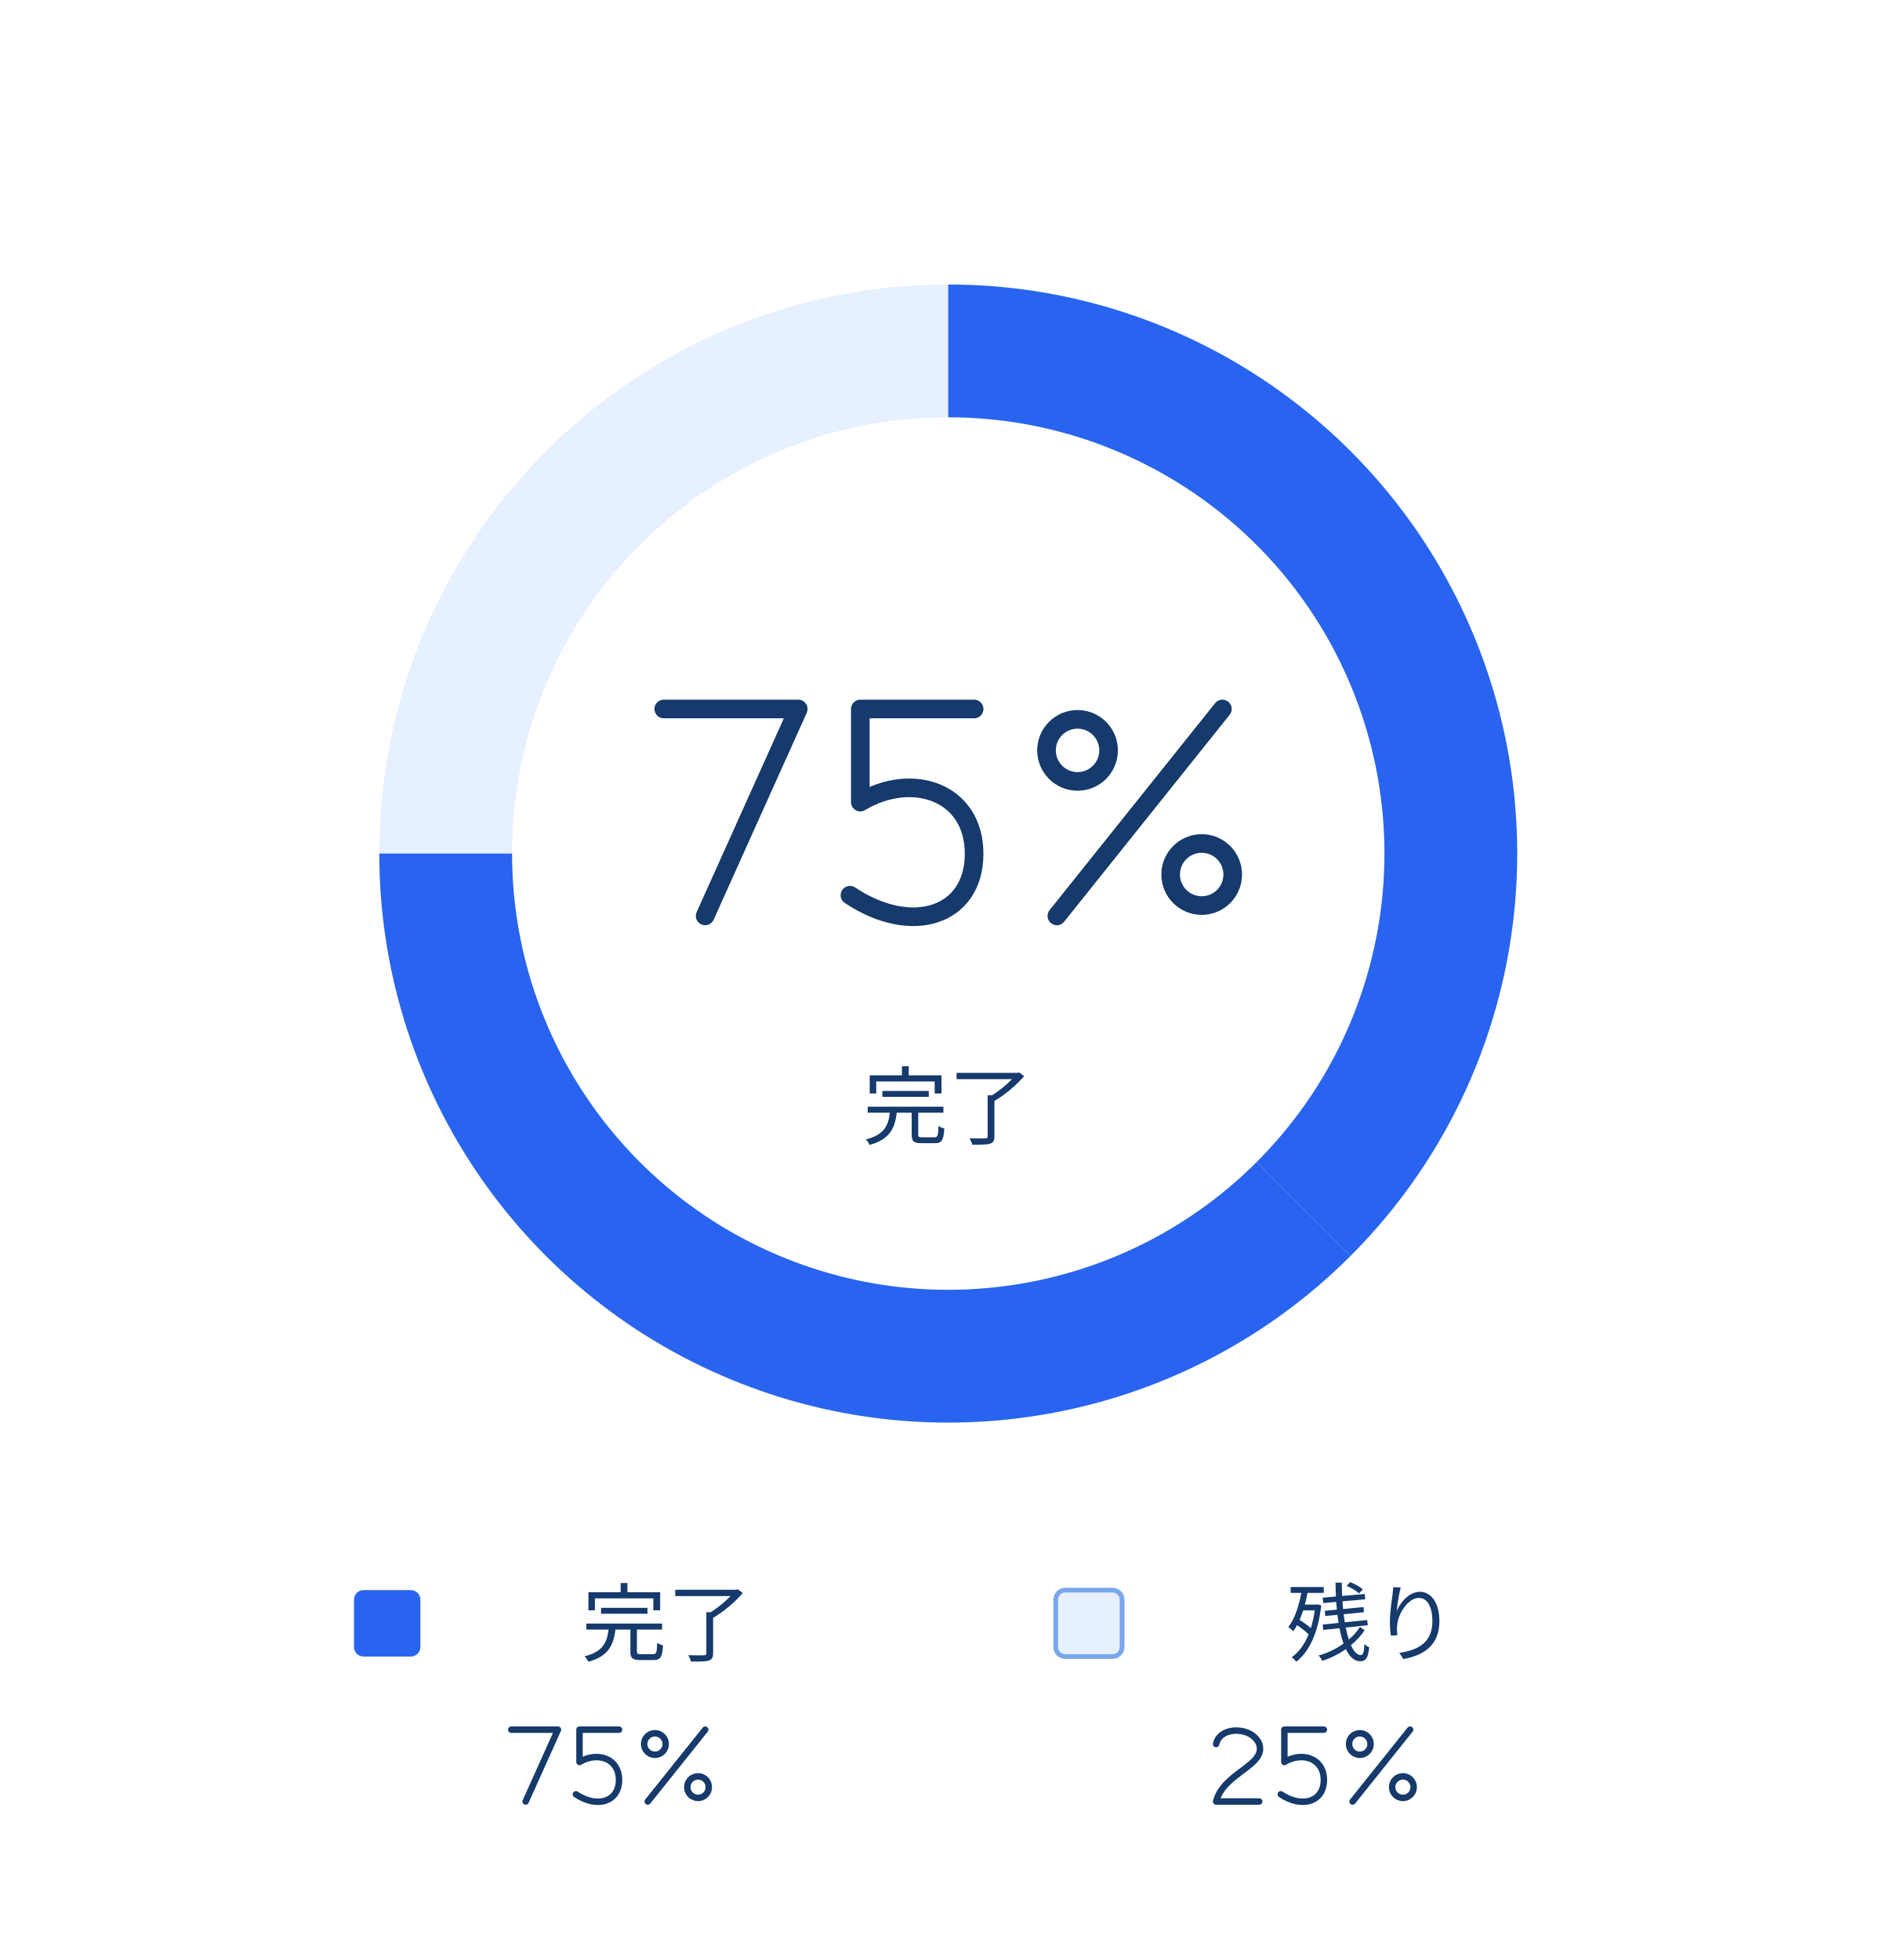
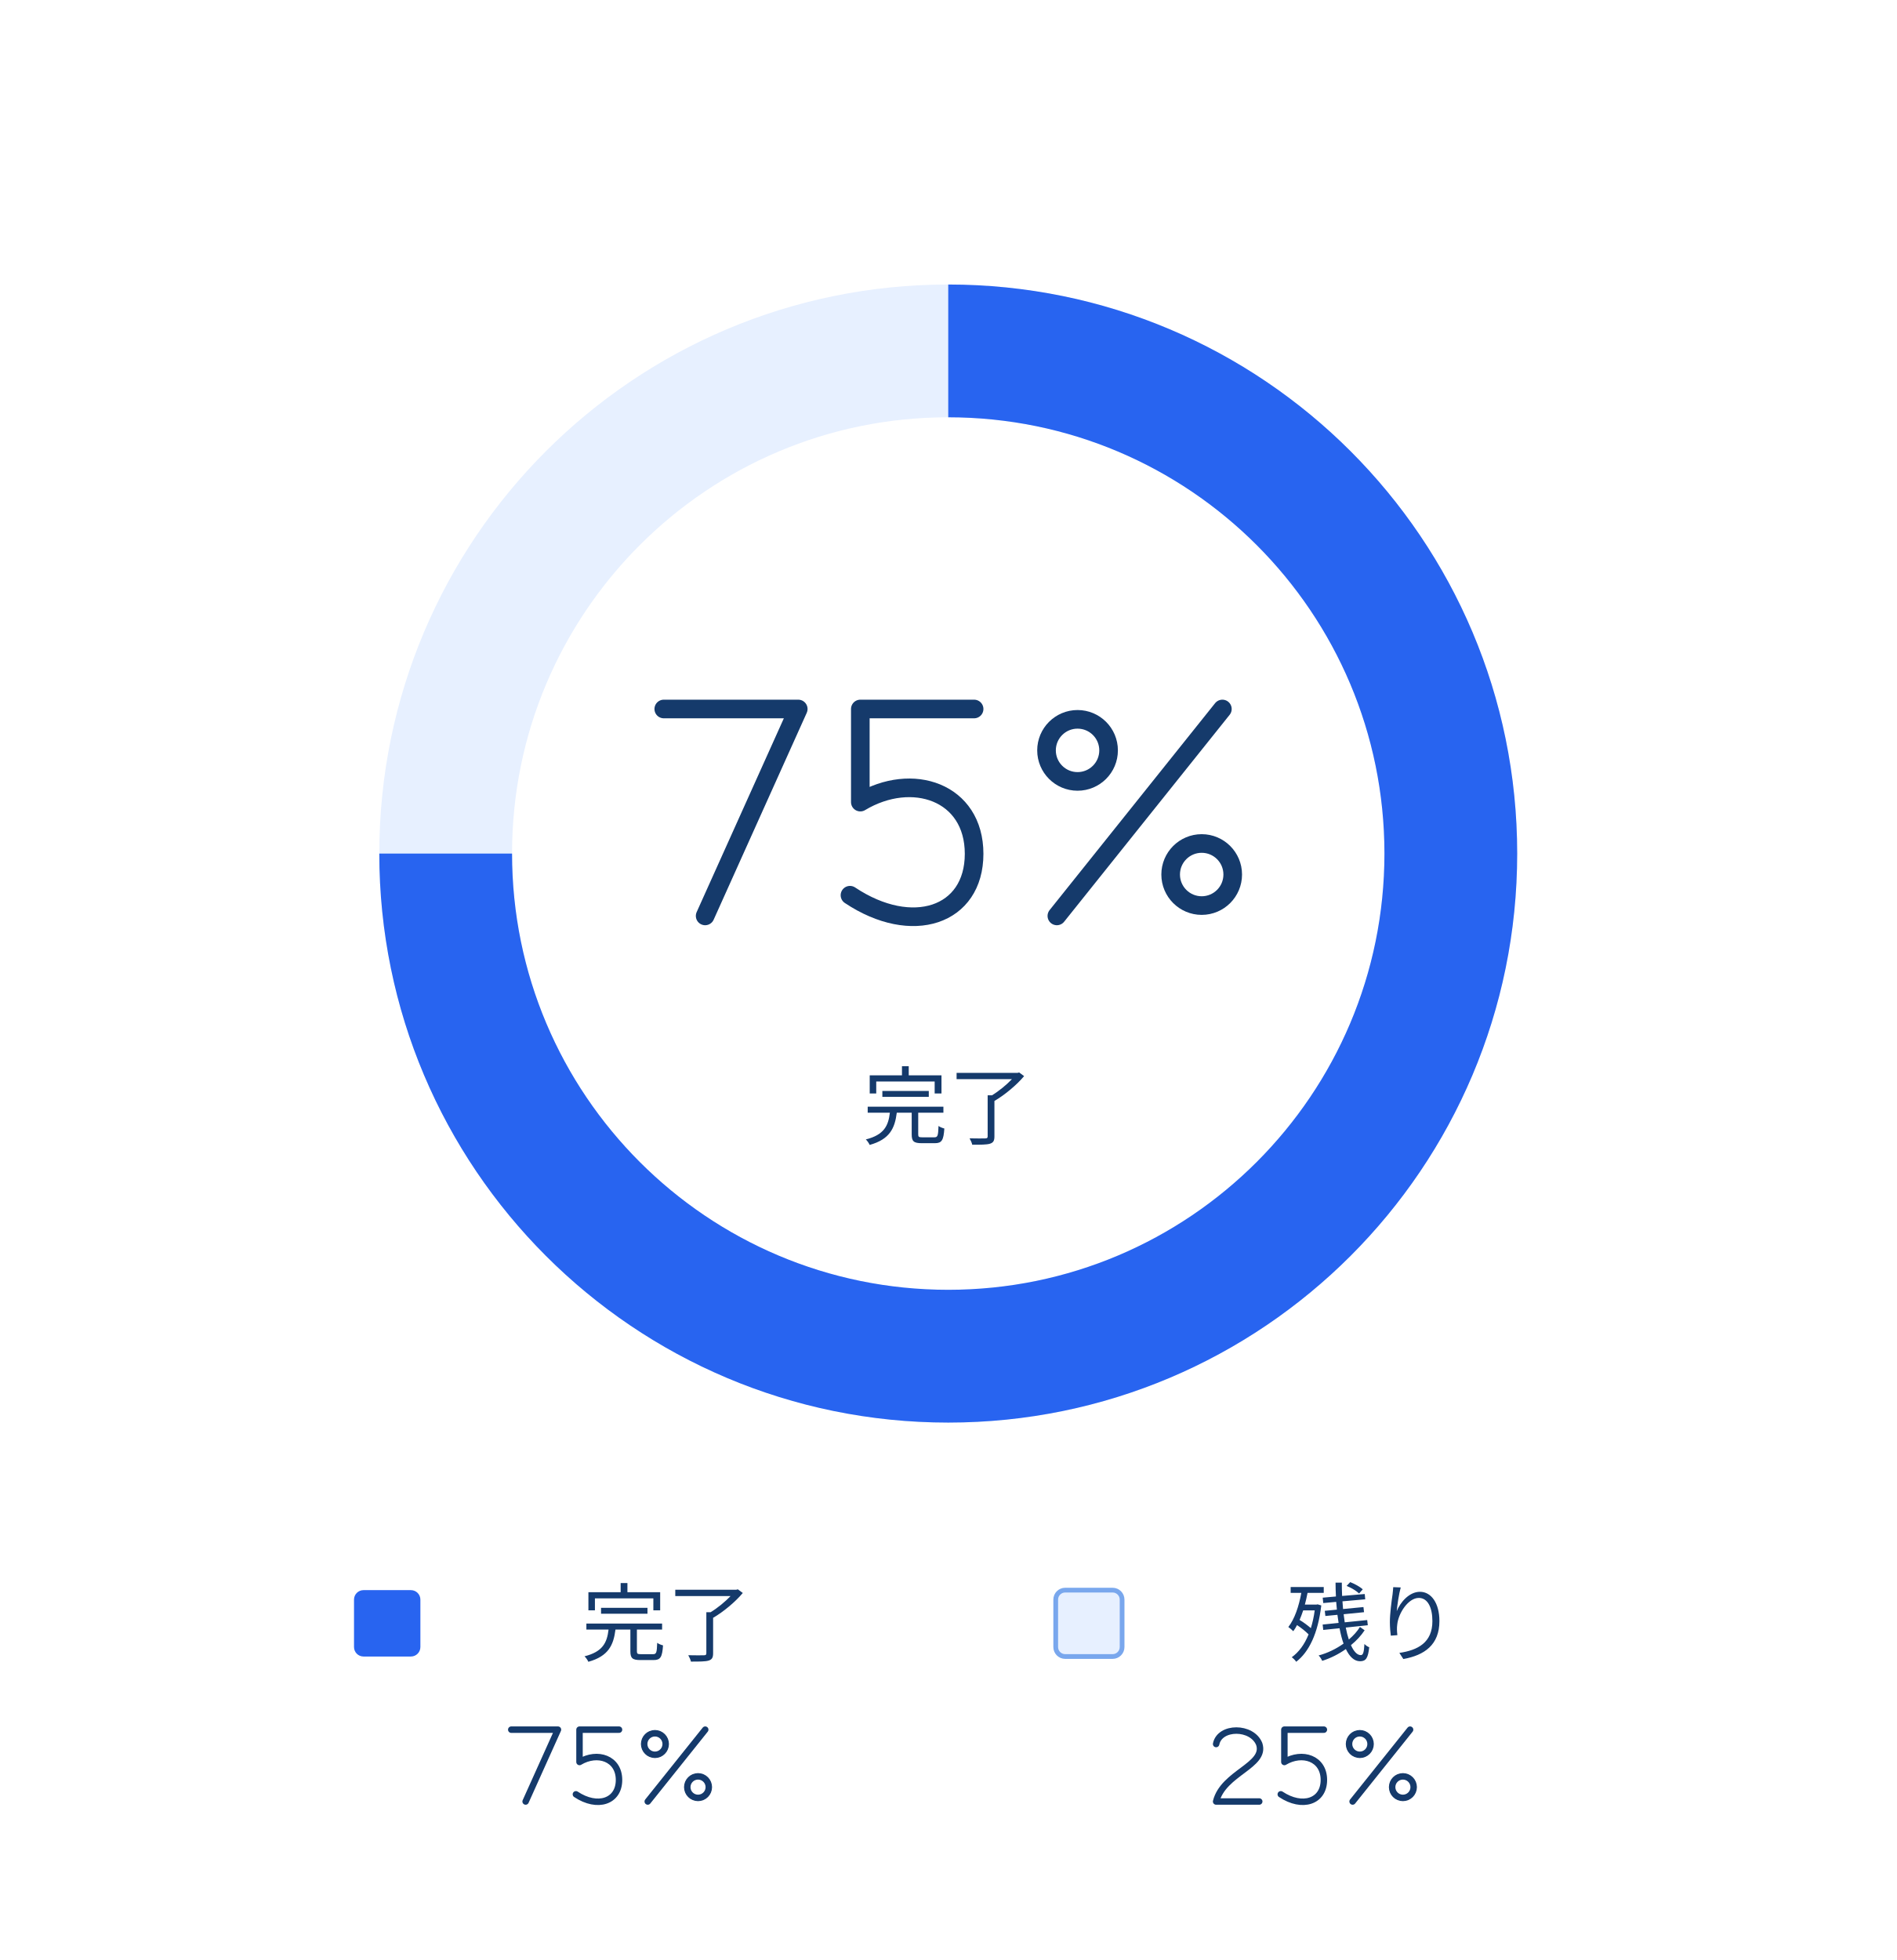
<svg xmlns="http://www.w3.org/2000/svg" width="600" height="620" viewBox="0 0 600 620" role="img" aria-labelledby="title desc">
  <circle cx="300" cy="270" r="159" fill="none" stroke="#E7F0FF" stroke-width="42" data-stroke-role="pale" />
-   <path d="M300 90A180 180 0 0 1 427.279 397.279L397.581 367.581A138 138 0 0 0 300 132Z" fill="#2864F0" stroke="none" stroke-width="2" stroke-linejoin="round" stroke-linecap="round" data-fill-role="accent" />
-   <path d="M427.279 397.279A180 180 0 0 1 120 270L162 270A138 138 0 0 0 397.581 367.581Z" fill="#2864F0" stroke="none" stroke-width="2" stroke-linejoin="round" stroke-linecap="round" data-fill-role="accent" />
+   <path d="M300 90A180 180 0 1 1 120 270L162 270A138 138 0 1 0 300 132Z" fill="#2864F0" stroke="none" stroke-width="2" stroke-linejoin="round" stroke-linecap="round" data-fill-role="accent" />
  <g transform="translate(210 221) scale(3.272727)">
    <g transform="translate(0 0) scale(1)">
      <path d="M0 1H13L4 21" fill="none" stroke="#153A6B" stroke-width="1.8" stroke-linejoin="round" stroke-linecap="round" data-stroke-role="ink" />
    </g>
    <g transform="translate(18 0) scale(1)">
      <path d="M12 1H1V10C6 7 12 9 12 15C12 21 6 23 0 19" fill="none" stroke="#153A6B" stroke-width="1.8" stroke-linejoin="round" stroke-linecap="round" data-stroke-role="ink" />
    </g>
    <g transform="translate(36 0) scale(1)">
      <circle cx="4" cy="5" r="3" fill="none" stroke="#153A6B" stroke-width="1.8" data-stroke-role="ink" />
      <circle cx="16" cy="17" r="3" fill="none" stroke="#153A6B" stroke-width="1.8" data-stroke-role="ink" />
      <path d="M2 21L18 1" fill="none" stroke="#153A6B" stroke-width="1.8" stroke-linejoin="round" stroke-linecap="round" data-stroke-role="ink" />
    </g>
  </g>
  <rect x="112" y="503" width="21" height="21" rx="3" fill="#2864F0" stroke="none" stroke-width="2" data-fill-role="accent" />
  <rect x="334" y="503" width="21" height="21" rx="3" fill="#E7F0FF" stroke="#79A7ED" stroke-width="1.5" data-fill-role="pale" data-stroke-role="mid" />
  <g transform="translate(161.75 546) scale(1.136364)">
    <g transform="translate(0 0) scale(1)">
      <path d="M0 1H13L4 21" fill="none" stroke="#153A6B" stroke-width="1.8" stroke-linejoin="round" stroke-linecap="round" data-stroke-role="ink" />
    </g>
    <g transform="translate(18 0) scale(1)">
      <path d="M12 1H1V10C6 7 12 9 12 15C12 21 6 23 0 19" fill="none" stroke="#153A6B" stroke-width="1.8" stroke-linejoin="round" stroke-linecap="round" data-stroke-role="ink" />
    </g>
    <g transform="translate(36 0) scale(1)">
      <circle cx="4" cy="5" r="3" fill="none" stroke="#153A6B" stroke-width="1.8" data-stroke-role="ink" />
      <circle cx="16" cy="17" r="3" fill="none" stroke="#153A6B" stroke-width="1.8" data-stroke-role="ink" />
      <path d="M2 21L18 1" fill="none" stroke="#153A6B" stroke-width="1.8" stroke-linejoin="round" stroke-linecap="round" data-stroke-role="ink" />
    </g>
  </g>
  <g transform="translate(384.75 546) scale(1.136364)">
    <g transform="translate(0 0) scale(1)">
      <path d="M0 5C1 0 10 0 12 5C14 11 2 13 0 21H12" fill="none" stroke="#153A6B" stroke-width="1.8" stroke-linejoin="round" stroke-linecap="round" data-stroke-role="ink" />
    </g>
    <g transform="translate(18 0) scale(1)">
      <path d="M12 1H1V10C6 7 12 9 12 15C12 21 6 23 0 19" fill="none" stroke="#153A6B" stroke-width="1.8" stroke-linejoin="round" stroke-linecap="round" data-stroke-role="ink" />
    </g>
    <g transform="translate(36 0) scale(1)">
      <circle cx="4" cy="5" r="3" fill="none" stroke="#153A6B" stroke-width="1.8" data-stroke-role="ink" />
      <circle cx="16" cy="17" r="3" fill="none" stroke="#153A6B" stroke-width="1.8" data-stroke-role="ink" />
      <path d="M2 21L18 1" fill="none" stroke="#153A6B" stroke-width="1.8" stroke-linejoin="round" stroke-linecap="round" data-stroke-role="ink" />
    </g>
  </g>
  <g data-labels="true">
    <text font-family="Noto Sans CJK JP, Yu Gothic, Hiragino Kaku Gothic ProN, Meiryo, sans-serif" font-size="27" font-weight="500" text-anchor="middle" fill="#153A6B" data-fill-role="ink">
      <tspan x="300.0" y="359.95">完了</tspan>
    </text>
    <text font-family="Noto Sans CJK JP, Yu Gothic, Hiragino Kaku Gothic ProN, Meiryo, sans-serif" font-size="27" font-weight="500" text-anchor="middle" fill="#153A6B" data-fill-role="ink">
      <tspan x="211.0" y="523.45">完了</tspan>
    </text>
    <text font-family="Noto Sans CJK JP, Yu Gothic, Hiragino Kaku Gothic ProN, Meiryo, sans-serif" font-size="27" font-weight="500" text-anchor="middle" fill="#153A6B" data-fill-role="ink">
      <tspan x="434.0" y="523.45">残り</tspan>
    </text>
  </g>
</svg>
